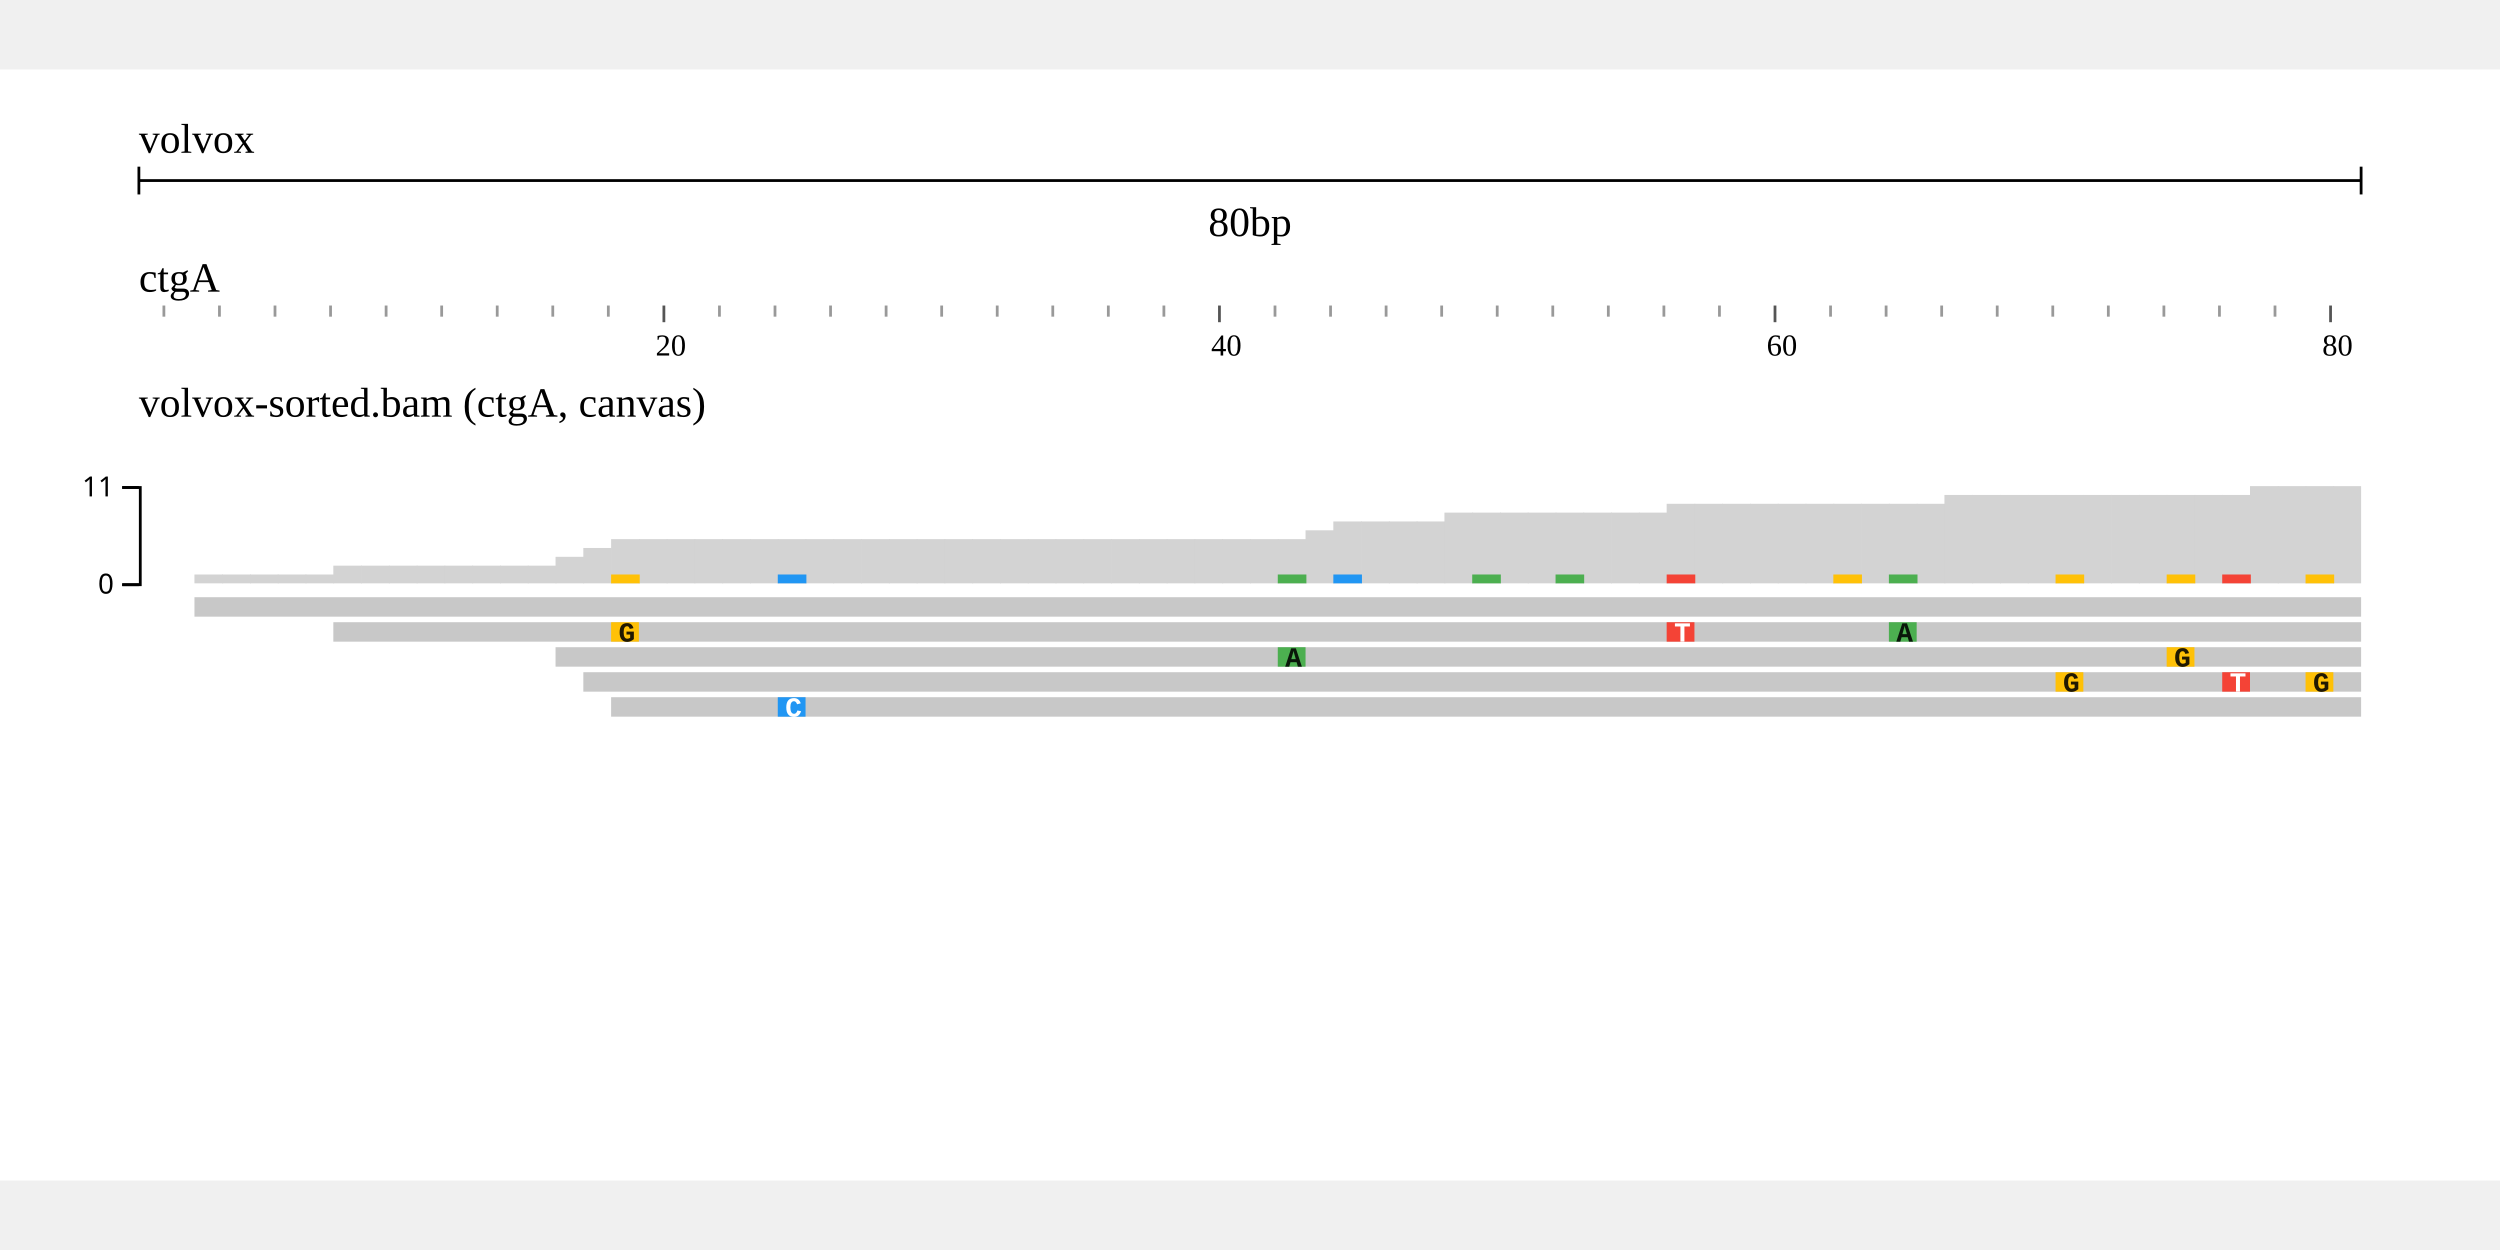
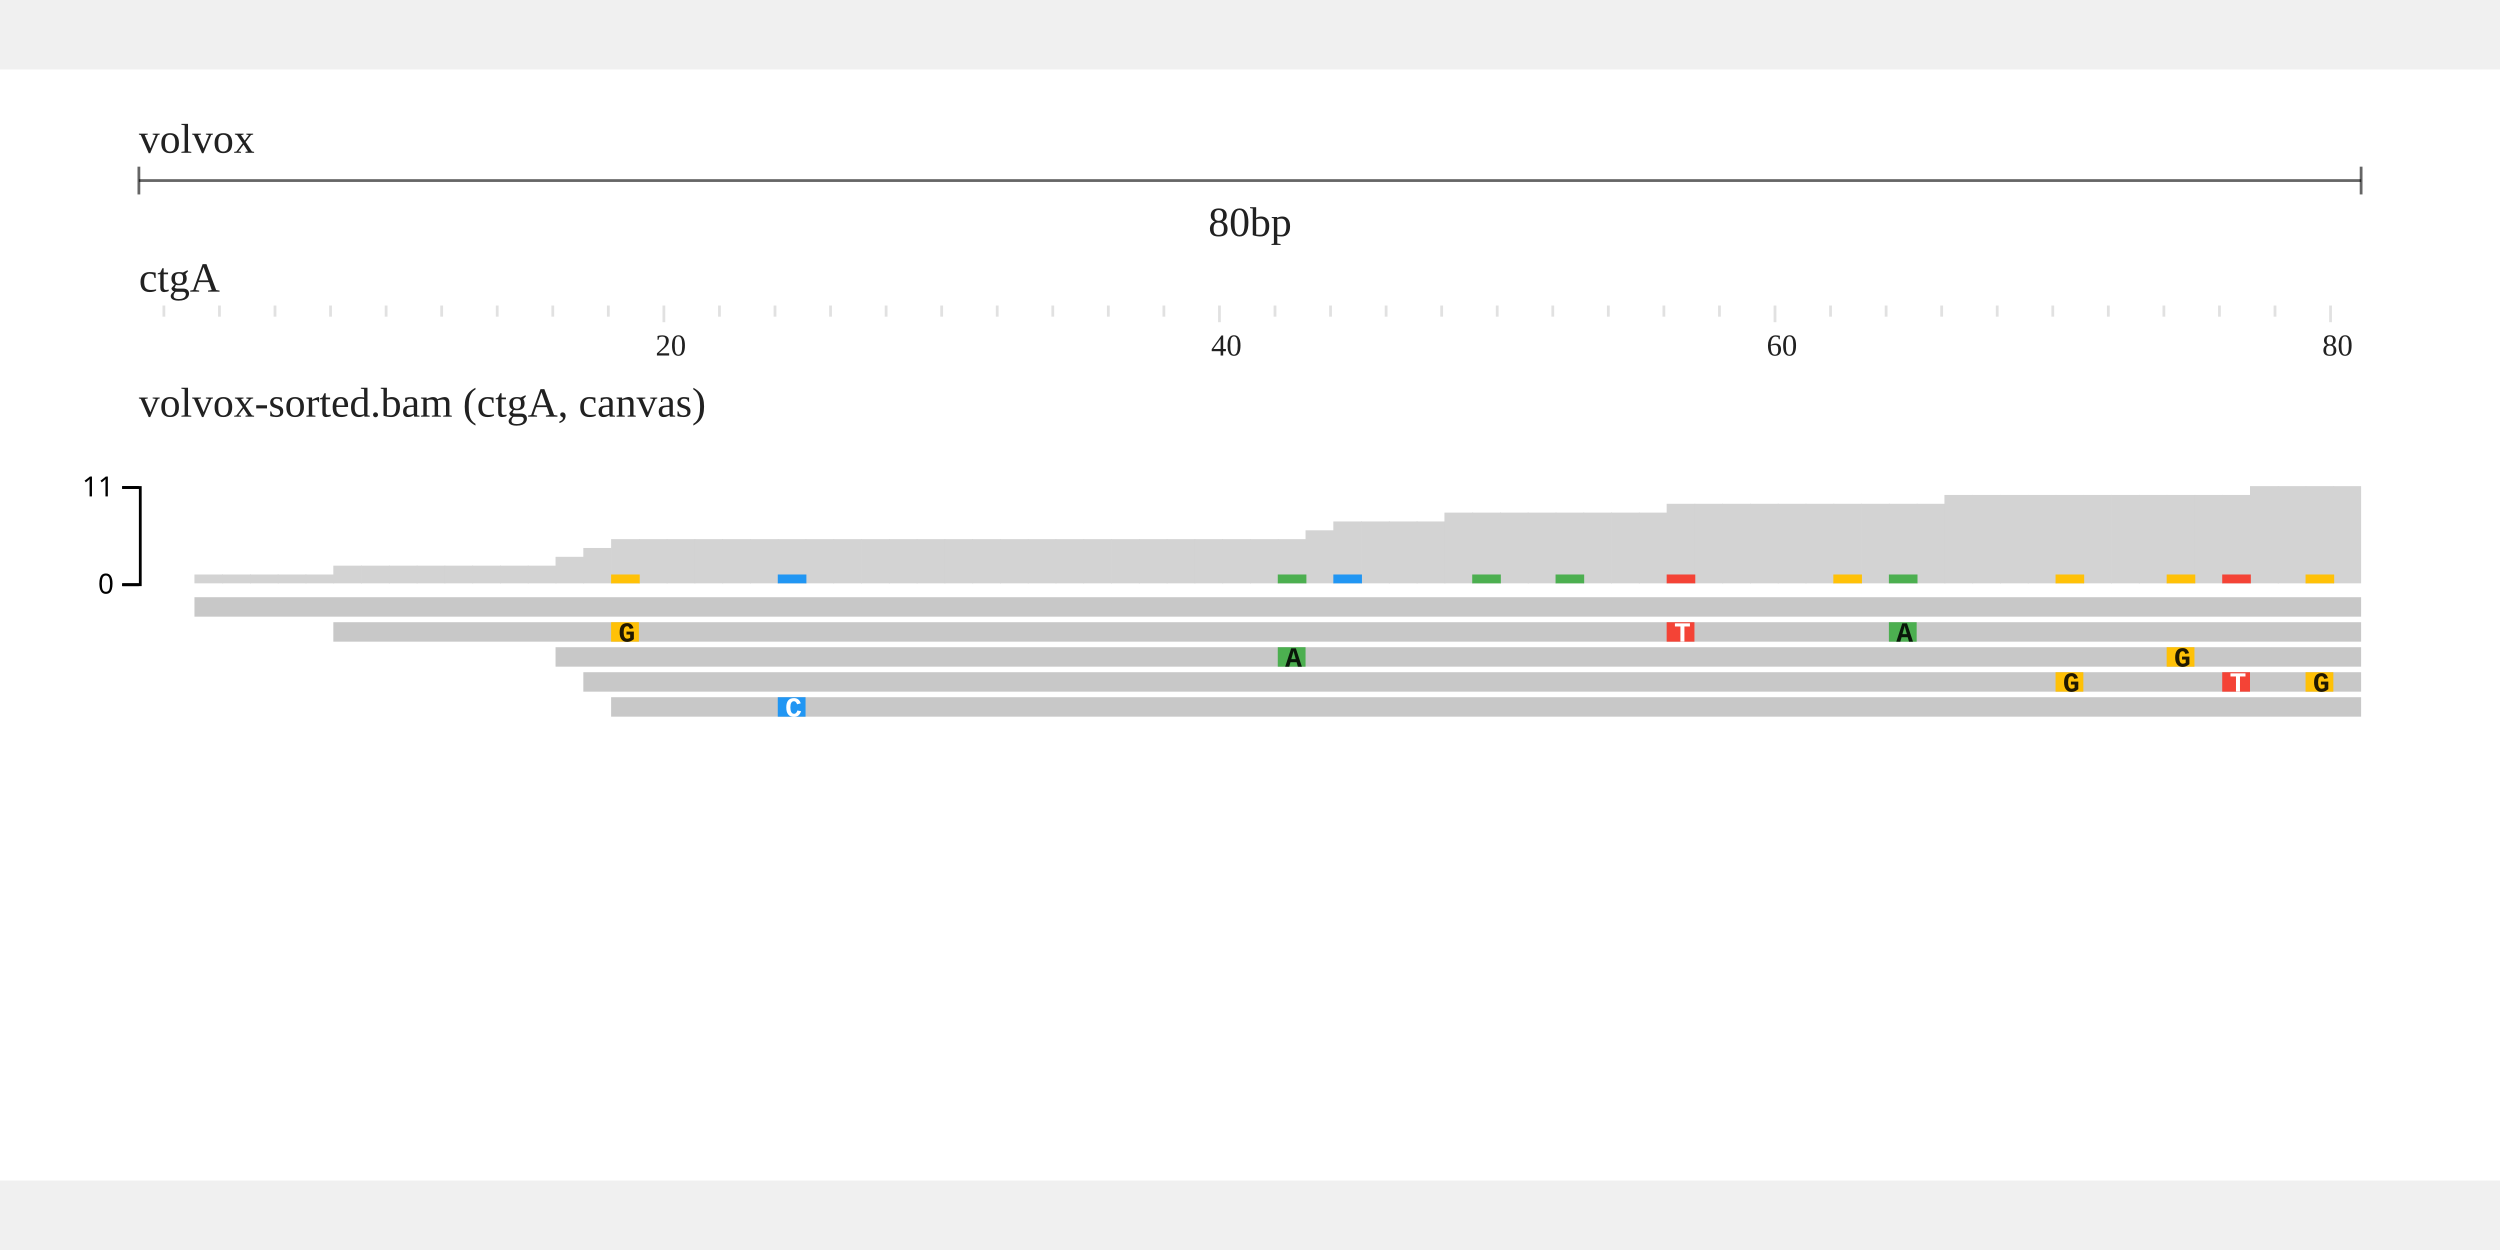
<svg xmlns="http://www.w3.org/2000/svg" width="800" height="400" viewBox="0,0,900,400">
-   <rect width="900" height="400" fill="white" />
+   <rect width="900" height="400" fill="#fff" />
  <g stroke="none" transform="translate(50 15)">
    <g id="header">
-       <text x="0" y="15" font-size="15">volvox</text>
+       <text x="0" y="15" font-size="15" fill="rgba(0, 0, 0, 0.87)">volvox</text>
      <g transform="translate(0 15)">
-         <line x1="0" x2="800" y1="10" y2="10" stroke="black" />
-         <line x1="0" x2="0" y1="5" y2="15" stroke="black" />
-         <line x1="800" x2="800" y1="5" y2="15" stroke="black" />
-         <text x="400" y="30" text-anchor="middle" font-size="15">80bp</text>
+         <line x1="0" x2="800" y1="10" y2="10" stroke="rgba(0, 0, 0, 0.6)" />
+         <line x1="0" x2="0" y1="5" y2="15" stroke="rgba(0, 0, 0, 0.6)" />
+         <line x1="800" x2="800" y1="5" y2="15" stroke="rgba(0, 0, 0, 0.6)" />
+         <text x="400" y="30" text-anchor="middle" font-size="15" fill="rgba(0, 0, 0, 0.87)">80bp</text>
      </g>
      <g transform="translate(0 50)">
        <defs>
          <clipPath id="clip-ruler">
            <rect x="0" y="0" width="800" height="20" />
          </clipPath>
        </defs>
        <g transform="translate(0 0)">
-           <text x="0" y="15" font-size="15">ctgA</text>
+           <text x="0" y="15" font-size="15" fill="rgba(0, 0, 0, 0.87)">ctgA</text>
          <g transform="translate(0 20)" clip-path="url(#clip-ruler)">
-             <line x1="-11" x2="-11" y1="0" y2="6" stroke-width="1" stroke="#555" class="css-1iogt1h-majorTick" data-bp="-1" />
-             <line x1="9" x2="9" y1="0" y2="4" stroke-width="1" stroke="#999" class="css-8d0bd2-minorTick" data-bp="1" />
-             <line x1="29" x2="29" y1="0" y2="4" stroke-width="1" stroke="#999" class="css-8d0bd2-minorTick" data-bp="3" />
-             <line x1="49" x2="49" y1="0" y2="4" stroke-width="1" stroke="#999" class="css-8d0bd2-minorTick" data-bp="5" />
-             <line x1="69" x2="69" y1="0" y2="4" stroke-width="1" stroke="#999" class="css-8d0bd2-minorTick" data-bp="7" />
-             <line x1="89" x2="89" y1="0" y2="4" stroke-width="1" stroke="#999" class="css-8d0bd2-minorTick" data-bp="9" />
-             <line x1="109" x2="109" y1="0" y2="4" stroke-width="1" stroke="#999" class="css-8d0bd2-minorTick" data-bp="11" />
-             <line x1="129" x2="129" y1="0" y2="4" stroke-width="1" stroke="#999" class="css-8d0bd2-minorTick" data-bp="13" />
-             <line x1="149" x2="149" y1="0" y2="4" stroke-width="1" stroke="#999" class="css-8d0bd2-minorTick" data-bp="15" />
-             <line x1="169" x2="169" y1="0" y2="4" stroke-width="1" stroke="#999" class="css-8d0bd2-minorTick" data-bp="17" />
-             <line x1="189" x2="189" y1="0" y2="6" stroke-width="1" stroke="#555" class="css-1iogt1h-majorTick" data-bp="19" />
-             <line x1="209" x2="209" y1="0" y2="4" stroke-width="1" stroke="#999" class="css-8d0bd2-minorTick" data-bp="21" />
-             <line x1="229" x2="229" y1="0" y2="4" stroke-width="1" stroke="#999" class="css-8d0bd2-minorTick" data-bp="23" />
-             <line x1="249" x2="249" y1="0" y2="4" stroke-width="1" stroke="#999" class="css-8d0bd2-minorTick" data-bp="25" />
-             <line x1="269" x2="269" y1="0" y2="4" stroke-width="1" stroke="#999" class="css-8d0bd2-minorTick" data-bp="27" />
-             <line x1="289" x2="289" y1="0" y2="4" stroke-width="1" stroke="#999" class="css-8d0bd2-minorTick" data-bp="29" />
-             <line x1="309" x2="309" y1="0" y2="4" stroke-width="1" stroke="#999" class="css-8d0bd2-minorTick" data-bp="31" />
-             <line x1="329" x2="329" y1="0" y2="4" stroke-width="1" stroke="#999" class="css-8d0bd2-minorTick" data-bp="33" />
-             <line x1="349" x2="349" y1="0" y2="4" stroke-width="1" stroke="#999" class="css-8d0bd2-minorTick" data-bp="35" />
-             <line x1="369" x2="369" y1="0" y2="4" stroke-width="1" stroke="#999" class="css-8d0bd2-minorTick" data-bp="37" />
-             <line x1="389" x2="389" y1="0" y2="6" stroke-width="1" stroke="#555" class="css-1iogt1h-majorTick" data-bp="39" />
-             <line x1="409" x2="409" y1="0" y2="4" stroke-width="1" stroke="#999" class="css-8d0bd2-minorTick" data-bp="41" />
-             <line x1="429" x2="429" y1="0" y2="4" stroke-width="1" stroke="#999" class="css-8d0bd2-minorTick" data-bp="43" />
-             <line x1="449" x2="449" y1="0" y2="4" stroke-width="1" stroke="#999" class="css-8d0bd2-minorTick" data-bp="45" />
-             <line x1="469" x2="469" y1="0" y2="4" stroke-width="1" stroke="#999" class="css-8d0bd2-minorTick" data-bp="47" />
-             <line x1="489" x2="489" y1="0" y2="4" stroke-width="1" stroke="#999" class="css-8d0bd2-minorTick" data-bp="49" />
-             <line x1="509" x2="509" y1="0" y2="4" stroke-width="1" stroke="#999" class="css-8d0bd2-minorTick" data-bp="51" />
-             <line x1="529" x2="529" y1="0" y2="4" stroke-width="1" stroke="#999" class="css-8d0bd2-minorTick" data-bp="53" />
-             <line x1="549" x2="549" y1="0" y2="4" stroke-width="1" stroke="#999" class="css-8d0bd2-minorTick" data-bp="55" />
-             <line x1="569" x2="569" y1="0" y2="4" stroke-width="1" stroke="#999" class="css-8d0bd2-minorTick" data-bp="57" />
-             <line x1="589" x2="589" y1="0" y2="6" stroke-width="1" stroke="#555" class="css-1iogt1h-majorTick" data-bp="59" />
-             <line x1="609" x2="609" y1="0" y2="4" stroke-width="1" stroke="#999" class="css-8d0bd2-minorTick" data-bp="61" />
-             <line x1="629" x2="629" y1="0" y2="4" stroke-width="1" stroke="#999" class="css-8d0bd2-minorTick" data-bp="63" />
-             <line x1="649" x2="649" y1="0" y2="4" stroke-width="1" stroke="#999" class="css-8d0bd2-minorTick" data-bp="65" />
-             <line x1="669" x2="669" y1="0" y2="4" stroke-width="1" stroke="#999" class="css-8d0bd2-minorTick" data-bp="67" />
-             <line x1="689" x2="689" y1="0" y2="4" stroke-width="1" stroke="#999" class="css-8d0bd2-minorTick" data-bp="69" />
-             <line x1="709" x2="709" y1="0" y2="4" stroke-width="1" stroke="#999" class="css-8d0bd2-minorTick" data-bp="71" />
-             <line x1="729" x2="729" y1="0" y2="4" stroke-width="1" stroke="#999" class="css-8d0bd2-minorTick" data-bp="73" />
-             <line x1="749" x2="749" y1="0" y2="4" stroke-width="1" stroke="#999" class="css-8d0bd2-minorTick" data-bp="75" />
-             <line x1="769" x2="769" y1="0" y2="4" stroke-width="1" stroke="#999" class="css-8d0bd2-minorTick" data-bp="77" />
-             <line x1="789" x2="789" y1="0" y2="6" stroke-width="1" stroke="#555" class="css-1iogt1h-majorTick" data-bp="79" />
-             <line x1="809" x2="809" y1="0" y2="4" stroke-width="1" stroke="#999" class="css-8d0bd2-minorTick" data-bp="81" />
-             <text x="-14" y="18" style="font-size:11px" class="css-1upit71-majorTickLabel">0</text>
-             <text x="186" y="18" style="font-size:11px" class="css-1upit71-majorTickLabel">20</text>
-             <text x="386" y="18" style="font-size:11px" class="css-1upit71-majorTickLabel">40</text>
-             <text x="586" y="18" style="font-size:11px" class="css-1upit71-majorTickLabel">60</text>
-             <text x="786" y="18" style="font-size:11px" class="css-1upit71-majorTickLabel">80</text>
+             <line x1="-11" x2="-11" y1="0" y2="6" stroke-width="1" stroke="rgba(0, 0, 0, 0.12)" data-bp="-1" />
+             <line x1="9" x2="9" y1="0" y2="4" stroke-width="1" stroke="rgba(0, 0, 0, 0.12)" data-bp="1" />
+             <line x1="29" x2="29" y1="0" y2="4" stroke-width="1" stroke="rgba(0, 0, 0, 0.12)" data-bp="3" />
+             <line x1="49" x2="49" y1="0" y2="4" stroke-width="1" stroke="rgba(0, 0, 0, 0.12)" data-bp="5" />
+             <line x1="69" x2="69" y1="0" y2="4" stroke-width="1" stroke="rgba(0, 0, 0, 0.12)" data-bp="7" />
+             <line x1="89" x2="89" y1="0" y2="4" stroke-width="1" stroke="rgba(0, 0, 0, 0.12)" data-bp="9" />
+             <line x1="109" x2="109" y1="0" y2="4" stroke-width="1" stroke="rgba(0, 0, 0, 0.12)" data-bp="11" />
+             <line x1="129" x2="129" y1="0" y2="4" stroke-width="1" stroke="rgba(0, 0, 0, 0.12)" data-bp="13" />
+             <line x1="149" x2="149" y1="0" y2="4" stroke-width="1" stroke="rgba(0, 0, 0, 0.12)" data-bp="15" />
+             <line x1="169" x2="169" y1="0" y2="4" stroke-width="1" stroke="rgba(0, 0, 0, 0.12)" data-bp="17" />
+             <line x1="189" x2="189" y1="0" y2="6" stroke-width="1" stroke="rgba(0, 0, 0, 0.12)" data-bp="19" />
+             <line x1="209" x2="209" y1="0" y2="4" stroke-width="1" stroke="rgba(0, 0, 0, 0.12)" data-bp="21" />
+             <line x1="229" x2="229" y1="0" y2="4" stroke-width="1" stroke="rgba(0, 0, 0, 0.12)" data-bp="23" />
+             <line x1="249" x2="249" y1="0" y2="4" stroke-width="1" stroke="rgba(0, 0, 0, 0.12)" data-bp="25" />
+             <line x1="269" x2="269" y1="0" y2="4" stroke-width="1" stroke="rgba(0, 0, 0, 0.12)" data-bp="27" />
+             <line x1="289" x2="289" y1="0" y2="4" stroke-width="1" stroke="rgba(0, 0, 0, 0.12)" data-bp="29" />
+             <line x1="309" x2="309" y1="0" y2="4" stroke-width="1" stroke="rgba(0, 0, 0, 0.12)" data-bp="31" />
+             <line x1="329" x2="329" y1="0" y2="4" stroke-width="1" stroke="rgba(0, 0, 0, 0.12)" data-bp="33" />
+             <line x1="349" x2="349" y1="0" y2="4" stroke-width="1" stroke="rgba(0, 0, 0, 0.12)" data-bp="35" />
+             <line x1="369" x2="369" y1="0" y2="4" stroke-width="1" stroke="rgba(0, 0, 0, 0.12)" data-bp="37" />
+             <line x1="389" x2="389" y1="0" y2="6" stroke-width="1" stroke="rgba(0, 0, 0, 0.12)" data-bp="39" />
+             <line x1="409" x2="409" y1="0" y2="4" stroke-width="1" stroke="rgba(0, 0, 0, 0.12)" data-bp="41" />
+             <line x1="429" x2="429" y1="0" y2="4" stroke-width="1" stroke="rgba(0, 0, 0, 0.12)" data-bp="43" />
+             <line x1="449" x2="449" y1="0" y2="4" stroke-width="1" stroke="rgba(0, 0, 0, 0.12)" data-bp="45" />
+             <line x1="469" x2="469" y1="0" y2="4" stroke-width="1" stroke="rgba(0, 0, 0, 0.12)" data-bp="47" />
+             <line x1="489" x2="489" y1="0" y2="4" stroke-width="1" stroke="rgba(0, 0, 0, 0.12)" data-bp="49" />
+             <line x1="509" x2="509" y1="0" y2="4" stroke-width="1" stroke="rgba(0, 0, 0, 0.12)" data-bp="51" />
+             <line x1="529" x2="529" y1="0" y2="4" stroke-width="1" stroke="rgba(0, 0, 0, 0.12)" data-bp="53" />
+             <line x1="549" x2="549" y1="0" y2="4" stroke-width="1" stroke="rgba(0, 0, 0, 0.12)" data-bp="55" />
+             <line x1="569" x2="569" y1="0" y2="4" stroke-width="1" stroke="rgba(0, 0, 0, 0.12)" data-bp="57" />
+             <line x1="589" x2="589" y1="0" y2="6" stroke-width="1" stroke="rgba(0, 0, 0, 0.12)" data-bp="59" />
+             <line x1="609" x2="609" y1="0" y2="4" stroke-width="1" stroke="rgba(0, 0, 0, 0.12)" data-bp="61" />
+             <line x1="629" x2="629" y1="0" y2="4" stroke-width="1" stroke="rgba(0, 0, 0, 0.12)" data-bp="63" />
+             <line x1="649" x2="649" y1="0" y2="4" stroke-width="1" stroke="rgba(0, 0, 0, 0.12)" data-bp="65" />
+             <line x1="669" x2="669" y1="0" y2="4" stroke-width="1" stroke="rgba(0, 0, 0, 0.12)" data-bp="67" />
+             <line x1="689" x2="689" y1="0" y2="4" stroke-width="1" stroke="rgba(0, 0, 0, 0.12)" data-bp="69" />
+             <line x1="709" x2="709" y1="0" y2="4" stroke-width="1" stroke="rgba(0, 0, 0, 0.12)" data-bp="71" />
+             <line x1="729" x2="729" y1="0" y2="4" stroke-width="1" stroke="rgba(0, 0, 0, 0.12)" data-bp="73" />
+             <line x1="749" x2="749" y1="0" y2="4" stroke-width="1" stroke="rgba(0, 0, 0, 0.12)" data-bp="75" />
+             <line x1="769" x2="769" y1="0" y2="4" stroke-width="1" stroke="rgba(0, 0, 0, 0.12)" data-bp="77" />
+             <line x1="789" x2="789" y1="0" y2="6" stroke-width="1" stroke="rgba(0, 0, 0, 0.12)" data-bp="79" />
+             <line x1="809" x2="809" y1="0" y2="4" stroke-width="1" stroke="rgba(0, 0, 0, 0.12)" data-bp="81" />
+             <text x="-14" y="18" font-size="11" fill="rgba(0, 0, 0, 0.87)">0</text>
+             <text x="186" y="18" font-size="11" fill="rgba(0, 0, 0, 0.87)">20</text>
+             <text x="386" y="18" font-size="11" fill="rgba(0, 0, 0, 0.87)">40</text>
+             <text x="586" y="18" font-size="11" fill="rgba(0, 0, 0, 0.87)">60</text>
+             <text x="786" y="18" font-size="11" fill="rgba(0, 0, 0, 0.87)">80</text>
          </g>
        </g>
      </g>
    </g>
    <g transform="translate(0 110)">
-       <text font-size="15" x="0">volvox-sorted.bam (ctgA, canvas)</text>
+       <text font-size="15" x="0" fill="rgba(0, 0, 0, 0.87)">volvox-sorted.bam (ctgA, canvas)</text>
      <g transform="translate(0 20)">
        <g>
          <g id="snpcov">
            <defs>
              <clipPath id="clip-jest-0">
                <rect x="0" y="0" width="800" height="45" />
              </clipPath>
            </defs>
            <g transform="translate(0 0)">
              <g clip-path="url(#clip-jest-0)">
                <g>
                  <defs />
                  <g>
                    <g>
                      <rect fill="lightgrey" stroke="none" x="20" y="36.818" width="10.3" height="3.182" />
                      <rect fill="lightgrey" stroke="none" x="30" y="36.818" width="10.3" height="3.182" />
                      <rect fill="lightgrey" stroke="none" x="40" y="36.818" width="10.3" height="3.182" />
                      <rect fill="lightgrey" stroke="none" x="50" y="36.818" width="10.3" height="3.182" />
                      <rect fill="lightgrey" stroke="none" x="60" y="36.818" width="10.3" height="3.182" />
                      <rect fill="lightgrey" stroke="none" x="70" y="33.636" width="10.3" height="6.364" />
                      <rect fill="lightgrey" stroke="none" x="80" y="33.636" width="10.3" height="6.364" />
                      <rect fill="lightgrey" stroke="none" x="90" y="33.636" width="10.3" height="6.364" />
                      <rect fill="lightgrey" stroke="none" x="100" y="33.636" width="10.3" height="6.364" />
                      <rect fill="lightgrey" stroke="none" x="110" y="33.636" width="10.3" height="6.364" />
                      <rect fill="lightgrey" stroke="none" x="120" y="33.636" width="10.3" height="6.364" />
                      <rect fill="lightgrey" stroke="none" x="130" y="33.636" width="10.3" height="6.364" />
                      <rect fill="lightgrey" stroke="none" x="140" y="33.636" width="10.3" height="6.364" />
                      <rect fill="lightgrey" stroke="none" x="150" y="30.455" width="10.3" height="9.545" />
                      <rect fill="lightgrey" stroke="none" x="160" y="27.273" width="10.3" height="12.727" />
                      <rect fill="lightgrey" stroke="none" x="170" y="24.091" width="10.3" height="15.909" />
                      <rect fill="lightgrey" stroke="none" x="180" y="24.091" width="10.3" height="15.909" />
                      <rect fill="lightgrey" stroke="none" x="190" y="24.091" width="10.3" height="15.909" />
                      <rect fill="lightgrey" stroke="none" x="200" y="24.091" width="10.3" height="15.909" />
                      <rect fill="lightgrey" stroke="none" x="210" y="24.091" width="10.3" height="15.909" />
                      <rect fill="lightgrey" stroke="none" x="220" y="24.091" width="10.3" height="15.909" />
                      <rect fill="lightgrey" stroke="none" x="230" y="24.091" width="10.3" height="15.909" />
                      <rect fill="lightgrey" stroke="none" x="240" y="24.091" width="10.3" height="15.909" />
                      <rect fill="lightgrey" stroke="none" x="250" y="24.091" width="10.3" height="15.909" />
                      <rect fill="lightgrey" stroke="none" x="260" y="24.091" width="10.3" height="15.909" />
                      <rect fill="lightgrey" stroke="none" x="270" y="24.091" width="10.3" height="15.909" />
                      <rect fill="lightgrey" stroke="none" x="280" y="24.091" width="10.3" height="15.909" />
                      <rect fill="lightgrey" stroke="none" x="290" y="24.091" width="10.3" height="15.909" />
                      <rect fill="lightgrey" stroke="none" x="300" y="24.091" width="10.3" height="15.909" />
                      <rect fill="lightgrey" stroke="none" x="310" y="24.091" width="10.3" height="15.909" />
                      <rect fill="lightgrey" stroke="none" x="320" y="24.091" width="10.3" height="15.909" />
                      <rect fill="lightgrey" stroke="none" x="330" y="24.091" width="10.3" height="15.909" />
                      <rect fill="lightgrey" stroke="none" x="340" y="24.091" width="10.3" height="15.909" />
                      <rect fill="lightgrey" stroke="none" x="350" y="24.091" width="10.3" height="15.909" />
                      <rect fill="lightgrey" stroke="none" x="360" y="24.091" width="10.3" height="15.909" />
                      <rect fill="lightgrey" stroke="none" x="370" y="24.091" width="10.3" height="15.909" />
                      <rect fill="lightgrey" stroke="none" x="380" y="24.091" width="10.3" height="15.909" />
                      <rect fill="lightgrey" stroke="none" x="390" y="24.091" width="10.3" height="15.909" />
                      <rect fill="lightgrey" stroke="none" x="400" y="24.091" width="10.3" height="15.909" />
                      <rect fill="lightgrey" stroke="none" x="410" y="24.091" width="10.3" height="15.909" />
                      <rect fill="lightgrey" stroke="none" x="420" y="20.909" width="10.3" height="19.091" />
                      <rect fill="lightgrey" stroke="none" x="430" y="17.727" width="10.3" height="22.273" />
                      <rect fill="lightgrey" stroke="none" x="440" y="17.727" width="10.3" height="22.273" />
                      <rect fill="lightgrey" stroke="none" x="450" y="17.727" width="10.3" height="22.273" />
                      <rect fill="lightgrey" stroke="none" x="460" y="17.727" width="10.3" height="22.273" />
                      <rect fill="lightgrey" stroke="none" x="470" y="14.545" width="10.3" height="25.455" />
                      <rect fill="lightgrey" stroke="none" x="480" y="14.545" width="10.3" height="25.455" />
                      <rect fill="lightgrey" stroke="none" x="490" y="14.545" width="10.3" height="25.455" />
                      <rect fill="lightgrey" stroke="none" x="500" y="14.545" width="10.3" height="25.455" />
                      <rect fill="lightgrey" stroke="none" x="510" y="14.545" width="10.3" height="25.455" />
                      <rect fill="lightgrey" stroke="none" x="520" y="14.545" width="10.3" height="25.455" />
                      <rect fill="lightgrey" stroke="none" x="530" y="14.545" width="10.3" height="25.455" />
                      <rect fill="lightgrey" stroke="none" x="540" y="14.545" width="10.3" height="25.455" />
                      <rect fill="lightgrey" stroke="none" x="550" y="11.364" width="10.3" height="28.636" />
                      <rect fill="lightgrey" stroke="none" x="560" y="11.364" width="10.3" height="28.636" />
                      <rect fill="lightgrey" stroke="none" x="570" y="11.364" width="10.3" height="28.636" />
                      <rect fill="lightgrey" stroke="none" x="580" y="11.364" width="10.3" height="28.636" />
                      <rect fill="lightgrey" stroke="none" x="590" y="11.364" width="10.3" height="28.636" />
                      <rect fill="lightgrey" stroke="none" x="600" y="11.364" width="10.3" height="28.636" />
                      <rect fill="lightgrey" stroke="none" x="610" y="11.364" width="10.3" height="28.636" />
                      <rect fill="lightgrey" stroke="none" x="620" y="11.364" width="10.3" height="28.636" />
                      <rect fill="lightgrey" stroke="none" x="630" y="11.364" width="10.3" height="28.636" />
                      <rect fill="lightgrey" stroke="none" x="640" y="11.364" width="10.3" height="28.636" />
                      <rect fill="lightgrey" stroke="none" x="650" y="8.182" width="10.3" height="31.818" />
                      <rect fill="lightgrey" stroke="none" x="660" y="8.182" width="10.3" height="31.818" />
                      <rect fill="lightgrey" stroke="none" x="670" y="8.182" width="10.3" height="31.818" />
                      <rect fill="lightgrey" stroke="none" x="680" y="8.182" width="10.3" height="31.818" />
                      <rect fill="lightgrey" stroke="none" x="690" y="8.182" width="10.3" height="31.818" />
                      <rect fill="lightgrey" stroke="none" x="700" y="8.182" width="10.3" height="31.818" />
                      <rect fill="lightgrey" stroke="none" x="710" y="8.182" width="10.3" height="31.818" />
                      <rect fill="lightgrey" stroke="none" x="720" y="8.182" width="10.3" height="31.818" />
                      <rect fill="lightgrey" stroke="none" x="730" y="8.182" width="10.3" height="31.818" />
                      <rect fill="lightgrey" stroke="none" x="740" y="8.182" width="10.3" height="31.818" />
                      <rect fill="lightgrey" stroke="none" x="750" y="8.182" width="10.3" height="31.818" />
                      <rect fill="lightgrey" stroke="none" x="760" y="5" width="10.3" height="35" />
                      <rect fill="lightgrey" stroke="none" x="770" y="5" width="10.3" height="35" />
                      <rect fill="lightgrey" stroke="none" x="780" y="5" width="10.3" height="35" />
                      <rect fill="lightgrey" stroke="none" x="790" y="5" width="10.3" height="35" />
                      <rect fill="lightgrey" stroke="none" x="800" y="5" width="10.3" height="35" />
                      <rect fill="#ffc107" stroke="none" x="170" y="36.818" width="10.3" height="3.182" />
                      <rect fill="#2196f3" stroke="none" x="230" y="36.818" width="10.3" height="3.182" />
                      <rect fill="#4caf50" stroke="none" x="410" y="36.818" width="10.3" height="3.182" />
                      <rect fill="#2196f3" stroke="none" x="430" y="36.818" width="10.3" height="3.182" />
                      <rect fill="#4caf50" stroke="none" x="480" y="36.818" width="10.3" height="3.182" />
                      <rect fill="#4caf50" stroke="none" x="510" y="36.818" width="10.3" height="3.182" />
                      <rect fill="#f44336" stroke="none" x="550" y="36.818" width="10.3" height="3.182" />
                      <rect fill="#ffc107" stroke="none" x="610" y="36.818" width="10.3" height="3.182" />
                      <rect fill="#4caf50" stroke="none" x="630" y="36.818" width="10.3" height="3.182" />
                      <rect fill="#ffc107" stroke="none" x="690" y="36.818" width="10.3" height="3.182" />
                      <rect fill="#ffc107" stroke="none" x="730" y="36.818" width="10.3" height="3.182" />
                      <rect fill="#f44336" stroke="none" x="750" y="36.818" width="10.3" height="3.182" />
                      <rect fill="#ffc107" stroke="none" x="780" y="36.818" width="10.3" height="3.182" />
                    </g>
                  </g>
                </g>
              </g>
            </g>
          </g>
          <g transform="translate(0)">
            <g fill="none" font-size="10" font-family="sans-serif" text-anchor="end" stroke-width="1">
              <path stroke="black" d="M-6,40.5H0.5V5.5H-6" />
              <g opacity="1" transform="translate(0,40)">
                <line stroke="black" x2="-6" y1="0.5" y2="0.5" />
                <text style="stroke:white;stroke-width:2" fill="black" dy="0.32em" x="-9" y="0.5">0</text>
                <text fill="black" dy="0.32em" x="-9" y="0.5">0</text>
              </g>
              <g opacity="1" transform="translate(0,5)">
                <line stroke="black" x2="-6" y1="0.5" y2="0.5" />
                <text style="stroke:white;stroke-width:2" fill="black" dy="0.32em" x="-9" y="0.5">11</text>
                <text fill="black" dy="0.32em" x="-9" y="0.5">11</text>
              </g>
            </g>
          </g>
        </g>
        <g transform="translate(0 45)">
          <defs>
            <clipPath id="clip-jest-0">
              <rect x="0" y="0" width="800" height="205" />
            </clipPath>
          </defs>
          <g transform="translate(0 0)">
            <g clip-path="url(#clip-jest-0)">
              <g>
                <defs />
                <g>
                  <g>
                    <path fill="#c8c8c8" stroke="none" paint-order="stroke fill markers" d=" M 20 0 L 20 7 L 1020 7 L 1025 3.5 L 1020 0 Z" />
                    <path fill="#c8c8c8" stroke="none" paint-order="stroke fill markers" d=" M 70 9 L 70 16 L 1070 16 L 1075 12.5 L 1070 9 Z" />
                    <rect fill="#ffc107" stroke="none" x="170" y="9" width="10" height="7" />
                    <text fill="rgb(0,0,0)" stroke="none" font-family="Courier New,monospace" font-size="10px" font-style="normal" font-weight="bold" text-decoration="normal" x="172.672" y="16" text-anchor="start" dominant-baseline="alphabetic" fill-opacity="0.87">G</text>
                    <rect fill="#f44336" stroke="none" x="550" y="9" width="10" height="7" />
                    <text fill="#fff" stroke="none" font-family="Courier New,monospace" font-size="10px" font-style="normal" font-weight="bold" text-decoration="normal" x="552.672" y="16" text-anchor="start" dominant-baseline="alphabetic">T</text>
                    <rect fill="#4caf50" stroke="none" x="630" y="9" width="10" height="7" />
                    <text fill="rgb(0,0,0)" stroke="none" font-family="Courier New,monospace" font-size="10px" font-style="normal" font-weight="bold" text-decoration="normal" x="632.672" y="16" text-anchor="start" dominant-baseline="alphabetic" fill-opacity="0.87">A</text>
                    <text fill="#fff" stroke="none" font-family="Courier New,monospace" font-size="10px" font-style="normal" font-weight="bold" text-decoration="normal" x="832.672" y="16" text-anchor="start" dominant-baseline="alphabetic">C</text>
                    <path fill="#c8c8c8" stroke="none" paint-order="stroke fill markers" d=" M 150 18 L 150 25 L 1150 25 L 1155 21.5 L 1150 18 Z" />
                    <rect fill="#4caf50" stroke="none" x="410" y="18" width="10" height="7" />
                    <text fill="rgb(0,0,0)" stroke="none" font-family="Courier New,monospace" font-size="10px" font-style="normal" font-weight="bold" text-decoration="normal" x="412.672" y="25" text-anchor="start" dominant-baseline="alphabetic" fill-opacity="0.87">A</text>
                    <rect fill="#ffc107" stroke="none" x="730" y="18" width="10" height="7" />
                    <text fill="rgb(0,0,0)" stroke="none" font-family="Courier New,monospace" font-size="10px" font-style="normal" font-weight="bold" text-decoration="normal" x="732.672" y="25" text-anchor="start" dominant-baseline="alphabetic" fill-opacity="0.87">G</text>
                    <text fill="rgb(0,0,0)" stroke="none" font-family="Courier New,monospace" font-size="10px" font-style="normal" font-weight="bold" text-decoration="normal" x="1032.672" y="25" text-anchor="start" dominant-baseline="alphabetic" fill-opacity="0.87">A</text>
                    <path fill="#c8c8c8" stroke="none" paint-order="stroke fill markers" d=" M 160 27 L 160 34 L 1160 34 L 1165 30.5 L 1160 27 Z" />
                    <rect fill="#ffc107" stroke="none" x="690" y="27" width="10" height="7" />
                    <text fill="rgb(0,0,0)" stroke="none" font-family="Courier New,monospace" font-size="10px" font-style="normal" font-weight="bold" text-decoration="normal" x="692.672" y="34" text-anchor="start" dominant-baseline="alphabetic" fill-opacity="0.87">G</text>
                    <rect fill="#f44336" stroke="none" x="750" y="27" width="10" height="7" />
                    <text fill="#fff" stroke="none" font-family="Courier New,monospace" font-size="10px" font-style="normal" font-weight="bold" text-decoration="normal" x="752.672" y="34" text-anchor="start" dominant-baseline="alphabetic">T</text>
                    <rect fill="#ffc107" stroke="none" x="780" y="27" width="10" height="7" />
                    <text fill="rgb(0,0,0)" stroke="none" font-family="Courier New,monospace" font-size="10px" font-style="normal" font-weight="bold" text-decoration="normal" x="782.672" y="34" text-anchor="start" dominant-baseline="alphabetic" fill-opacity="0.87">G</text>
                    <text fill="rgb(0,0,0)" stroke="none" font-family="Courier New,monospace" font-size="10px" font-style="normal" font-weight="bold" text-decoration="normal" x="852.672" y="34" text-anchor="start" dominant-baseline="alphabetic" fill-opacity="0.87">A</text>
                    <path fill="#c8c8c8" stroke="none" paint-order="stroke fill markers" d=" M 170 36 L 170 43 L 1170 43 L 1175 39.5 L 1170 36 Z" />
                    <rect fill="#2196f3" stroke="none" x="230" y="36" width="10" height="7" />
                    <text fill="#fff" stroke="none" font-family="Courier New,monospace" font-size="10px" font-style="normal" font-weight="bold" text-decoration="normal" x="232.672" y="43" text-anchor="start" dominant-baseline="alphabetic">C</text>
                    <text fill="rgb(0,0,0)" stroke="none" font-family="Courier New,monospace" font-size="10px" font-style="normal" font-weight="bold" text-decoration="normal" x="862.672" y="43" text-anchor="start" dominant-baseline="alphabetic" fill-opacity="0.87">G</text>
                    <text fill="#fff" stroke="none" font-family="Courier New,monospace" font-size="10px" font-style="normal" font-weight="bold" text-decoration="normal" x="1112.672" y="43" text-anchor="start" dominant-baseline="alphabetic">C</text>
                    <path fill="#c8c8c8" stroke="none" paint-order="stroke fill markers" d=" M 420 45 L 420 52 L 1420 52 L 1425 48.5 L 1420 45 Z" />
                    <text fill="#fff" stroke="none" font-family="Courier New,monospace" font-size="10px" font-style="normal" font-weight="bold" text-decoration="normal" x="1042.672" y="52" text-anchor="start" dominant-baseline="alphabetic">T</text>
                    <path fill="#c8c8c8" stroke="none" paint-order="stroke fill markers" d=" M 430 54 L 430 61 L 1430 61 L 1435 57.5 L 1430 54 Z" />
                    <rect fill="#2196f3" stroke="none" x="430" y="54" width="10" height="7" />
                    <text fill="#fff" stroke="none" font-family="Courier New,monospace" font-size="10px" font-style="normal" font-weight="bold" text-decoration="normal" x="432.672" y="61" text-anchor="start" dominant-baseline="alphabetic">C</text>
                    <text fill="rgb(0,0,0)" stroke="none" font-family="Courier New,monospace" font-size="10px" font-style="normal" font-weight="bold" text-decoration="normal" x="1342.672" y="61" text-anchor="start" dominant-baseline="alphabetic" fill-opacity="0.87">A</text>
                    <path fill="#c8c8c8" stroke="none" paint-order="stroke fill markers" d=" M 470 63 L 470 70 L 1470 70 L 1475 66.5 L 1470 63 Z" />
                    <rect fill="#4caf50" stroke="none" x="480" y="63" width="10" height="7" />
                    <text fill="rgb(0,0,0)" stroke="none" font-family="Courier New,monospace" font-size="10px" font-style="normal" font-weight="bold" text-decoration="normal" x="482.672" y="70" text-anchor="start" dominant-baseline="alphabetic" fill-opacity="0.87">A</text>
                    <rect fill="#4caf50" stroke="none" x="510" y="63" width="10" height="7" />
                    <text fill="rgb(0,0,0)" stroke="none" font-family="Courier New,monospace" font-size="10px" font-style="normal" font-weight="bold" text-decoration="normal" x="512.672" y="70" text-anchor="start" dominant-baseline="alphabetic" fill-opacity="0.87">A</text>
                    <path fill="#c8c8c8" stroke="none" paint-order="stroke fill markers" d=" M 550 72 L 550 79 L 1550 79 L 1555 75.5 L 1550 72 Z" />
                    <rect fill="#ffc107" stroke="none" x="610" y="72" width="10" height="7" />
                    <text fill="rgb(0,0,0)" stroke="none" font-family="Courier New,monospace" font-size="10px" font-style="normal" font-weight="bold" text-decoration="normal" x="612.672" y="79" text-anchor="start" dominant-baseline="alphabetic" fill-opacity="0.87">G</text>
                    <path fill="#c8c8c8" stroke="none" paint-order="stroke fill markers" d=" M 650 81 L 650 88 L 1650 88 L 1655 84.5 L 1650 81 Z" />
                    <text fill="#fff" stroke="none" font-family="Courier New,monospace" font-size="10px" font-style="normal" font-weight="bold" text-decoration="normal" x="1042.672" y="88" text-anchor="start" dominant-baseline="alphabetic">C</text>
                    <path fill="#c8c8c8" stroke="none" paint-order="stroke fill markers" d=" M 760 90 L 760 97 L 1760 97 L 1765 93.5 L 1760 90 Z" />
                  </g>
                </g>
              </g>
            </g>
          </g>
        </g>
      </g>
    </g>
  </g>
</svg>
